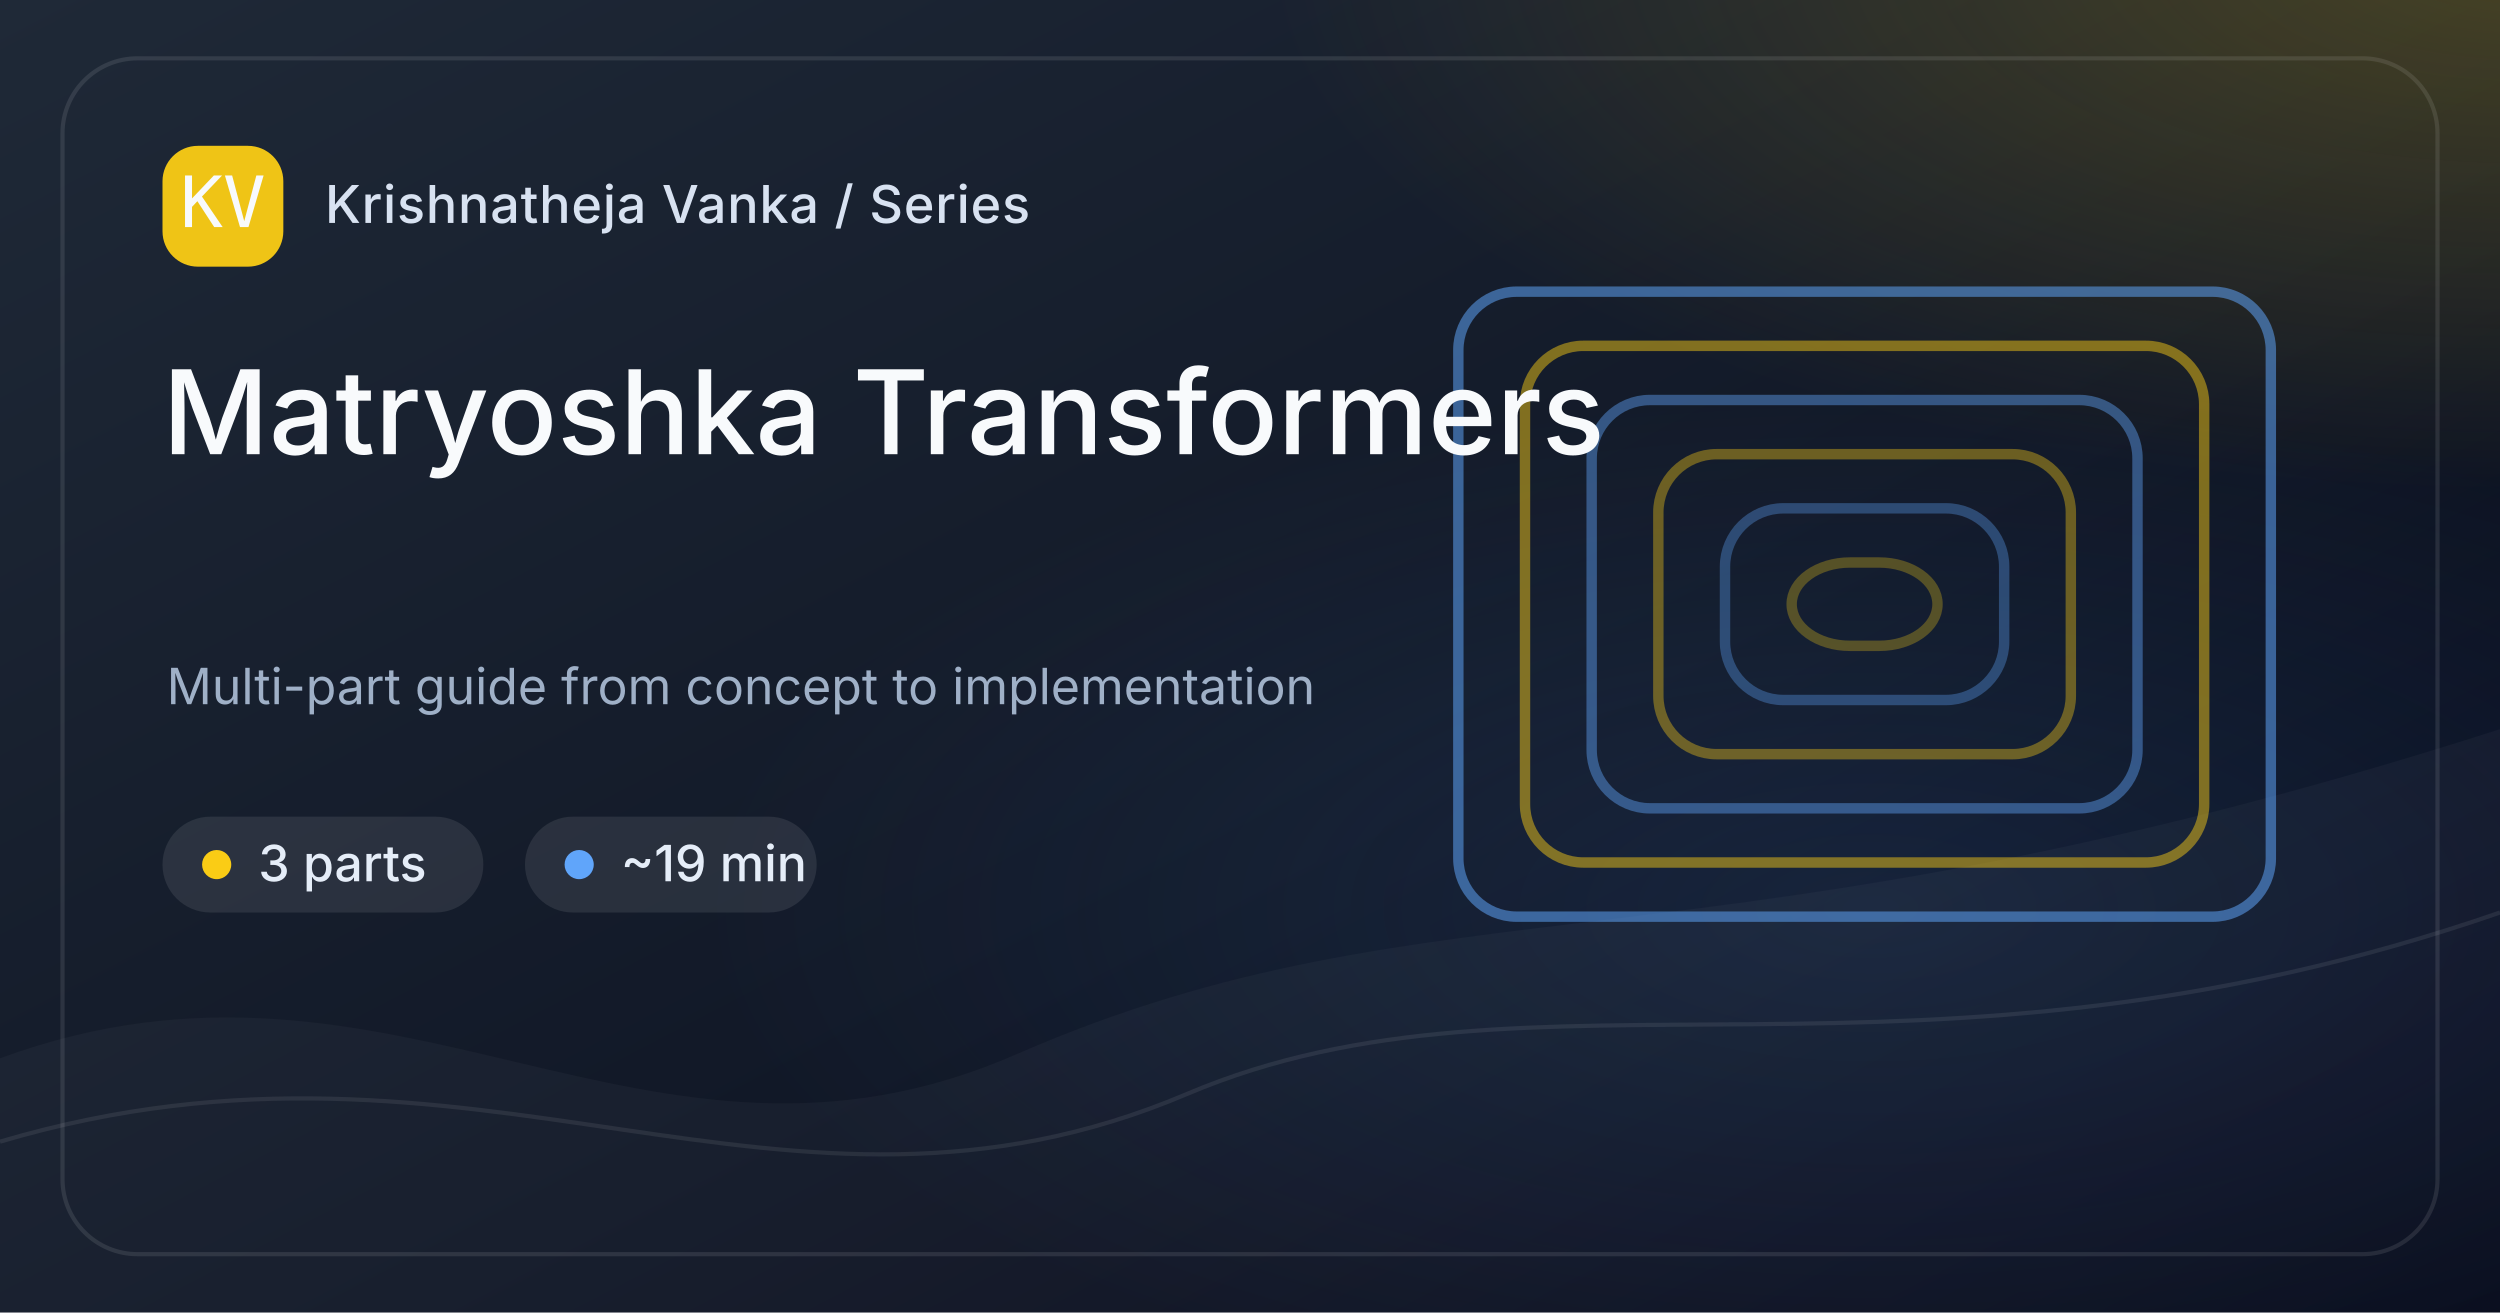
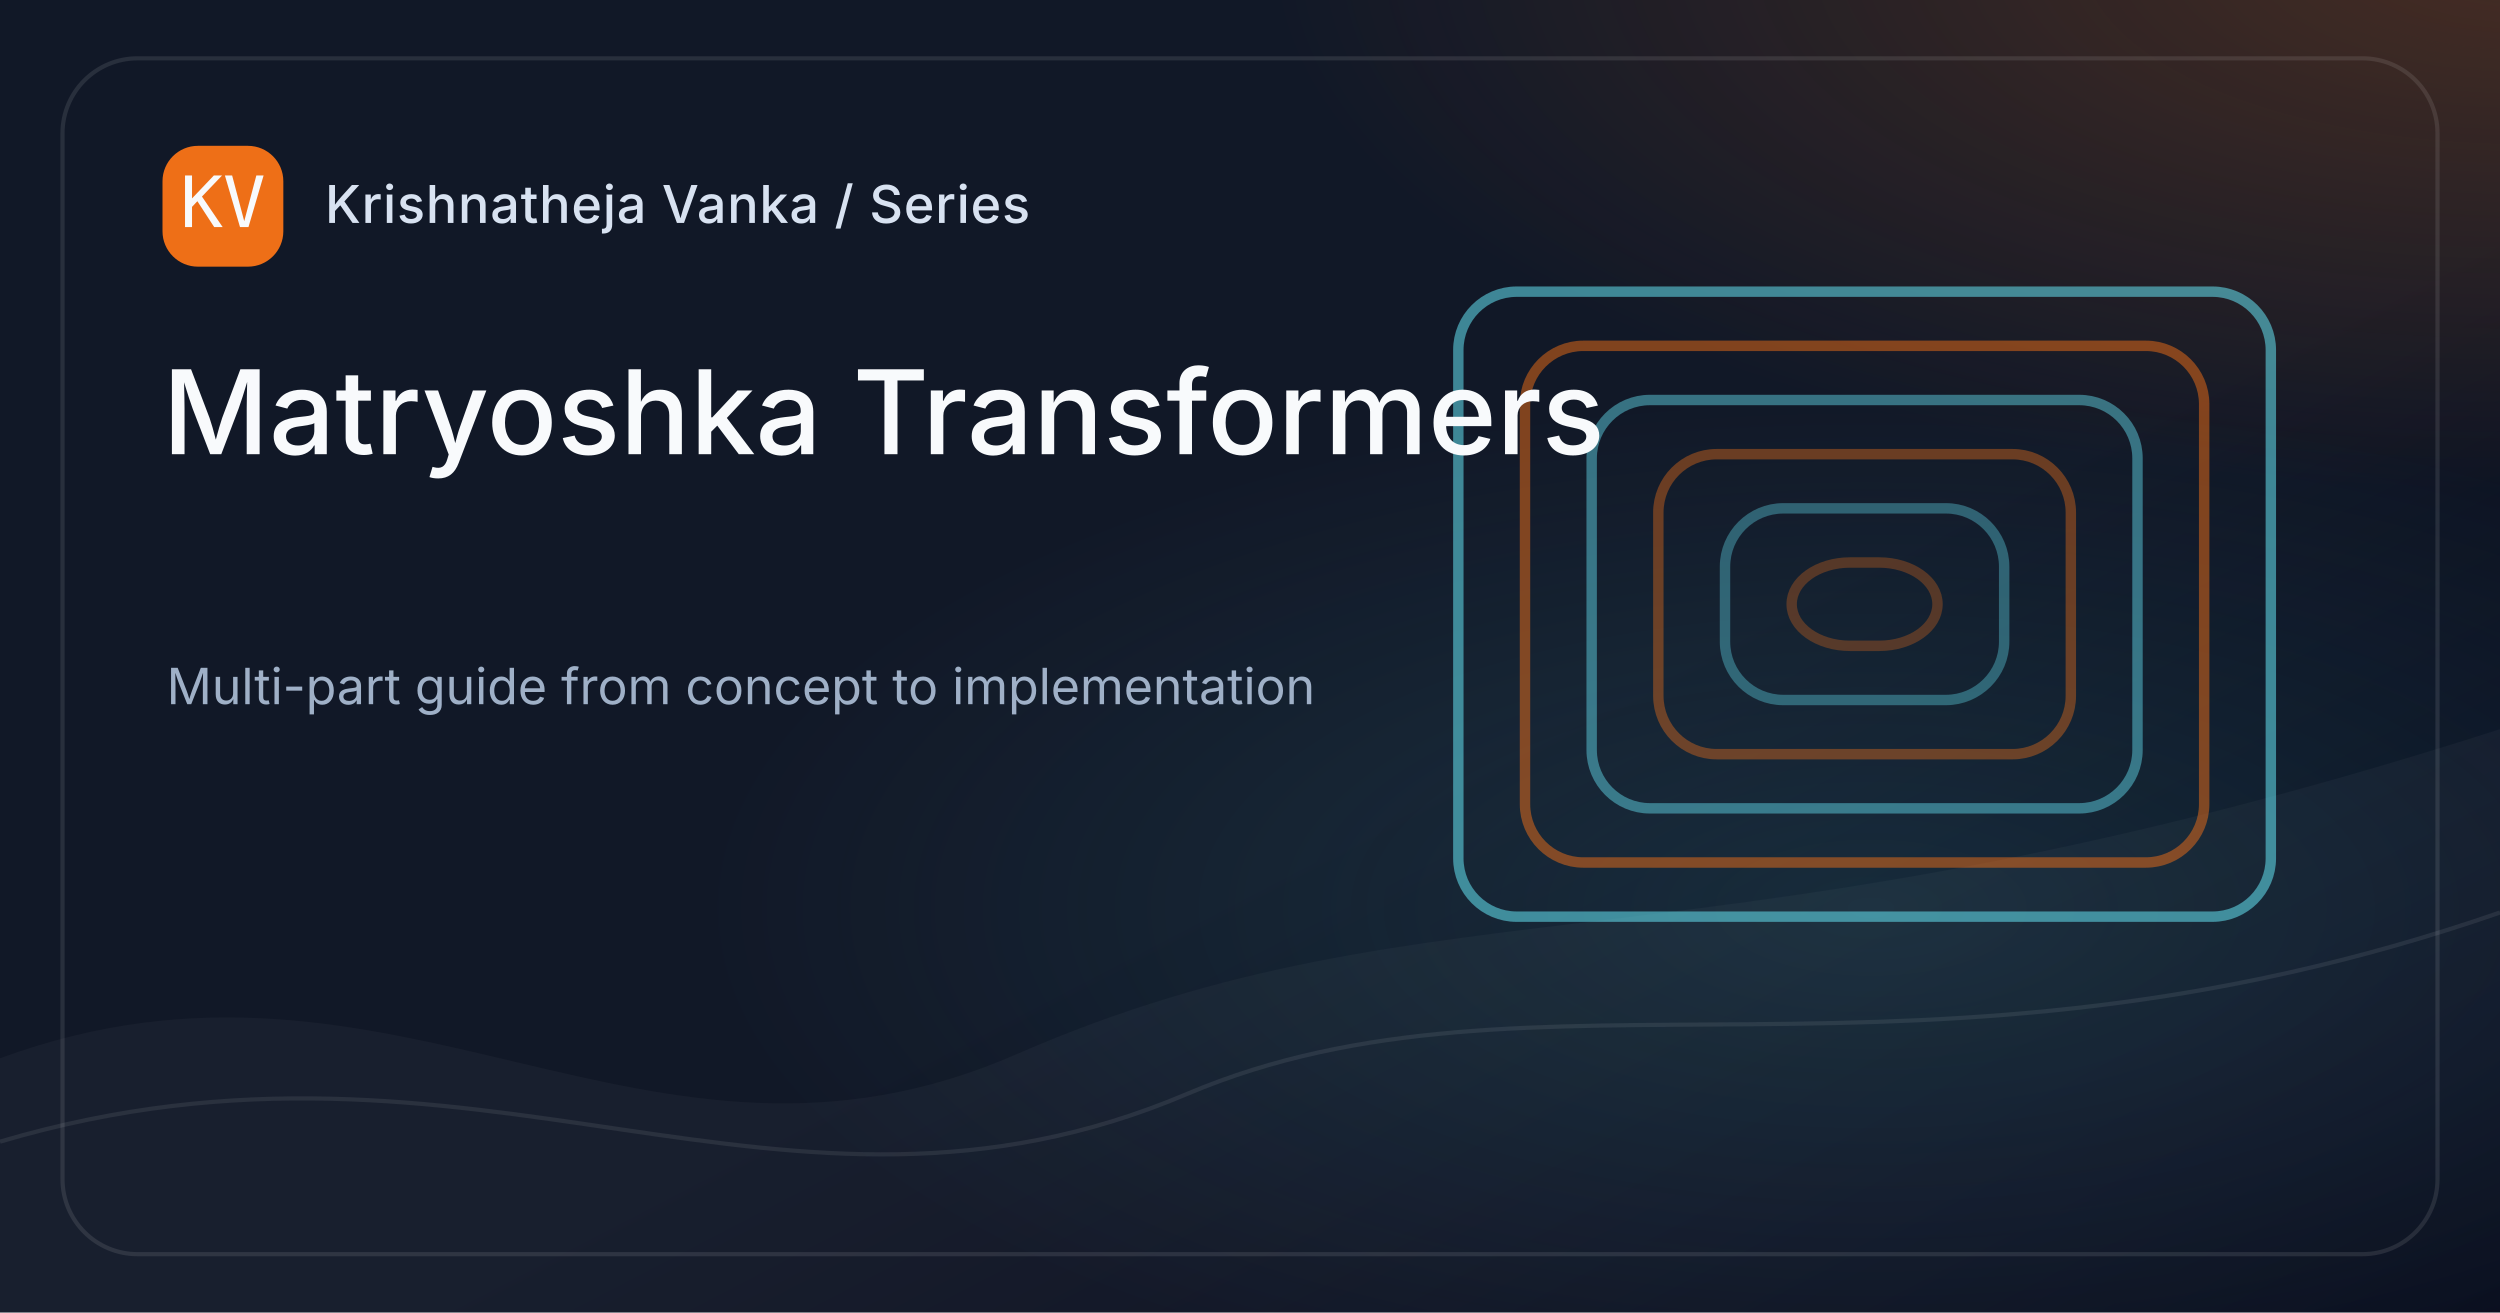
<svg xmlns="http://www.w3.org/2000/svg" width="1200" height="630" viewBox="0 0 1200 630">
  <defs>
    <linearGradient id="bg-matryoshka-transformers" x1="0" y1="0" x2="1" y2="1">
-       <stop offset="0%" stop-color="#1F2937" />
+       <stop offset="0%" stop-color="#111827" />
      <stop offset="58%" stop-color="#111827" />
      <stop offset="100%" stop-color="#020617" />
    </linearGradient>
    <radialGradient id="glow-a-matryoshka-transformers" cx="50%" cy="50%" r="50%">
-       <stop offset="0%" stop-color="#FACC15" stop-opacity=".65" />
-       <stop offset="100%" stop-color="#FACC15" stop-opacity="0" />
+       <stop offset="0%" stop-color="#F97316" stop-opacity=".65" />
+       <stop offset="100%" stop-color="#F97316" stop-opacity="0" />
    </radialGradient>
    <radialGradient id="glow-b-matryoshka-transformers" cx="50%" cy="50%" r="50%">
-       <stop offset="0%" stop-color="#60A5FA" stop-opacity=".42" />
-       <stop offset="100%" stop-color="#60A5FA" stop-opacity="0" />
+       <stop offset="0%" stop-color="#67E8F9" stop-opacity=".42" />
+       <stop offset="100%" stop-color="#67E8F9" stop-opacity="0" />
    </radialGradient>
    <style>
      .brand { font: 500 25px Inter, ui-sans-serif, system-ui, -apple-system, BlinkMacSystemFont, "Segoe UI", sans-serif; fill: #D8E2F1; letter-spacing: .4px; }
-       .chip { font: 500 24px Inter, ui-sans-serif, system-ui, sans-serif; fill: #E5EDF8; }
      .title { font: 500 56px Inter, ui-sans-serif, system-ui, sans-serif; fill: #F8FAFC; letter-spacing: 0; }
      .caption { font: 400 24px Inter, ui-sans-serif, system-ui, sans-serif; fill: #9FB0C7; }
      .mono { font: 500 34px ui-monospace, SFMono-Regular, Menlo, Consolas, monospace; fill: #F8FAFC; }
-       .mini { font: 500 18px Inter, ui-sans-serif, system-ui, sans-serif; fill: #E5EDF8; }
-       .diagram { font: 500 22px Inter, ui-sans-serif, system-ui, sans-serif; fill: #D8E2F1; opacity: .86; }
-       .code { font: 500 24px ui-monospace, SFMono-Regular, Menlo, Consolas, monospace; fill: #D8E2F1; opacity: .88; }
    </style>
  </defs>
  <rect width="1200" height="630" fill="url(#bg-matryoshka-transformers)" />
  <rect x="0" y="0" width="1200" height="630" fill="url(#glow-a-matryoshka-transformers)" opacity=".35" transform="translate(610 -280) scale(1.0 .82)" />
  <rect x="0" y="0" width="1200" height="630" fill="url(#glow-b-matryoshka-transformers)" opacity=".28" transform="translate(330 190) scale(.95 .78)" />
  <path d="M0 508 C190 438, 310 584, 488 506 C690 418, 820 472, 1200 350 L1200 630 L0 630 Z" fill="#FFFFFF" opacity=".035" />
  <path d="M0 548 C230 480, 375 608, 570 525 C735 455, 920 535, 1200 438" stroke="#FFFFFF" stroke-opacity=".08" stroke-width="2" fill="none" />
  <g opacity=".85">
-     <rect x="700" y="140" width="390" height="300" rx="28" fill="none" stroke="#60A5FA" stroke-width="5" opacity="0.62" />
-     <rect x="732" y="166" width="326" height="248" rx="28" fill="none" stroke="#FACC15" stroke-width="5" opacity="0.56" />
-     <rect x="764" y="192" width="262" height="196" rx="28" fill="none" stroke="#60A5FA" stroke-width="5" opacity="0.51" />
-     <rect x="796" y="218" width="198" height="144" rx="28" fill="none" stroke="#FACC15" stroke-width="5" opacity="0.45" />
-     <rect x="828" y="244" width="134" height="92" rx="28" fill="none" stroke="#60A5FA" stroke-width="5" opacity="0.40" />
-     <rect x="860" y="270" width="70" height="40" rx="28" fill="none" stroke="#FACC15" stroke-width="5" opacity="0.34" />
-     <rect x="892" y="296" width="6" height="-12" rx="28" fill="none" stroke="#60A5FA" stroke-width="5" opacity="0.29" />
+     <rect x="700" y="140" width="390" height="300" rx="28" fill="none" stroke="#67E8F9" stroke-width="5" opacity="0.62" />
+     <rect x="732" y="166" width="326" height="248" rx="28" fill="none" stroke="#F97316" stroke-width="5" opacity="0.56" />
+     <rect x="764" y="192" width="262" height="196" rx="28" fill="none" stroke="#67E8F9" stroke-width="5" opacity="0.51" />
+     <rect x="796" y="218" width="198" height="144" rx="28" fill="none" stroke="#F97316" stroke-width="5" opacity="0.45" />
+     <rect x="828" y="244" width="134" height="92" rx="28" fill="none" stroke="#67E8F9" stroke-width="5" opacity="0.40" />
+     <rect x="860" y="270" width="70" height="40" rx="28" fill="none" stroke="#F97316" stroke-width="5" opacity="0.34" />
+     <rect x="892" y="296" width="6" height="-12" rx="28" fill="none" stroke="#67E8F9" stroke-width="5" opacity="0.29" />
  </g>
  <rect x="30" y="28" width="1140" height="574" rx="36" fill="none" stroke="#FFFFFF" stroke-opacity=".10" stroke-width="2" />
  <g transform="translate(78 70)">
-     <rect width="58" height="58" rx="17" fill="#FACC15" opacity=".95" />
+     <rect width="58" height="58" rx="17" fill="#F97316" opacity=".95" />
    <text x="29" y="39" text-anchor="middle" class="mono">KV</text>
    <text x="78" y="37" class="brand">Krishnatheja Vanka / Series</text>
-   </g>
-   <g transform="translate(78 392)">
-     <rect x="0" y="0" width="154" height="46" rx="23" fill="#FFFFFF" opacity=".09" />
-     <circle cx="26" cy="23" r="7" fill="#FACC15" />
-     <text x="46" y="31" class="chip">3 parts</text>
-     <rect x="174" y="0" width="140" height="46" rx="23" fill="#FFFFFF" opacity=".09" />
-     <circle cx="200" cy="23" r="7" fill="#60A5FA" />
-     <text x="220" y="31" class="chip">~19 min</text>
  </g>
  <text x="78" y="218" class="title">Matryoshka Transformers</text>
  <text x="80" y="338" class="caption">Multi-part guide from concept to implementation</text>
</svg>
